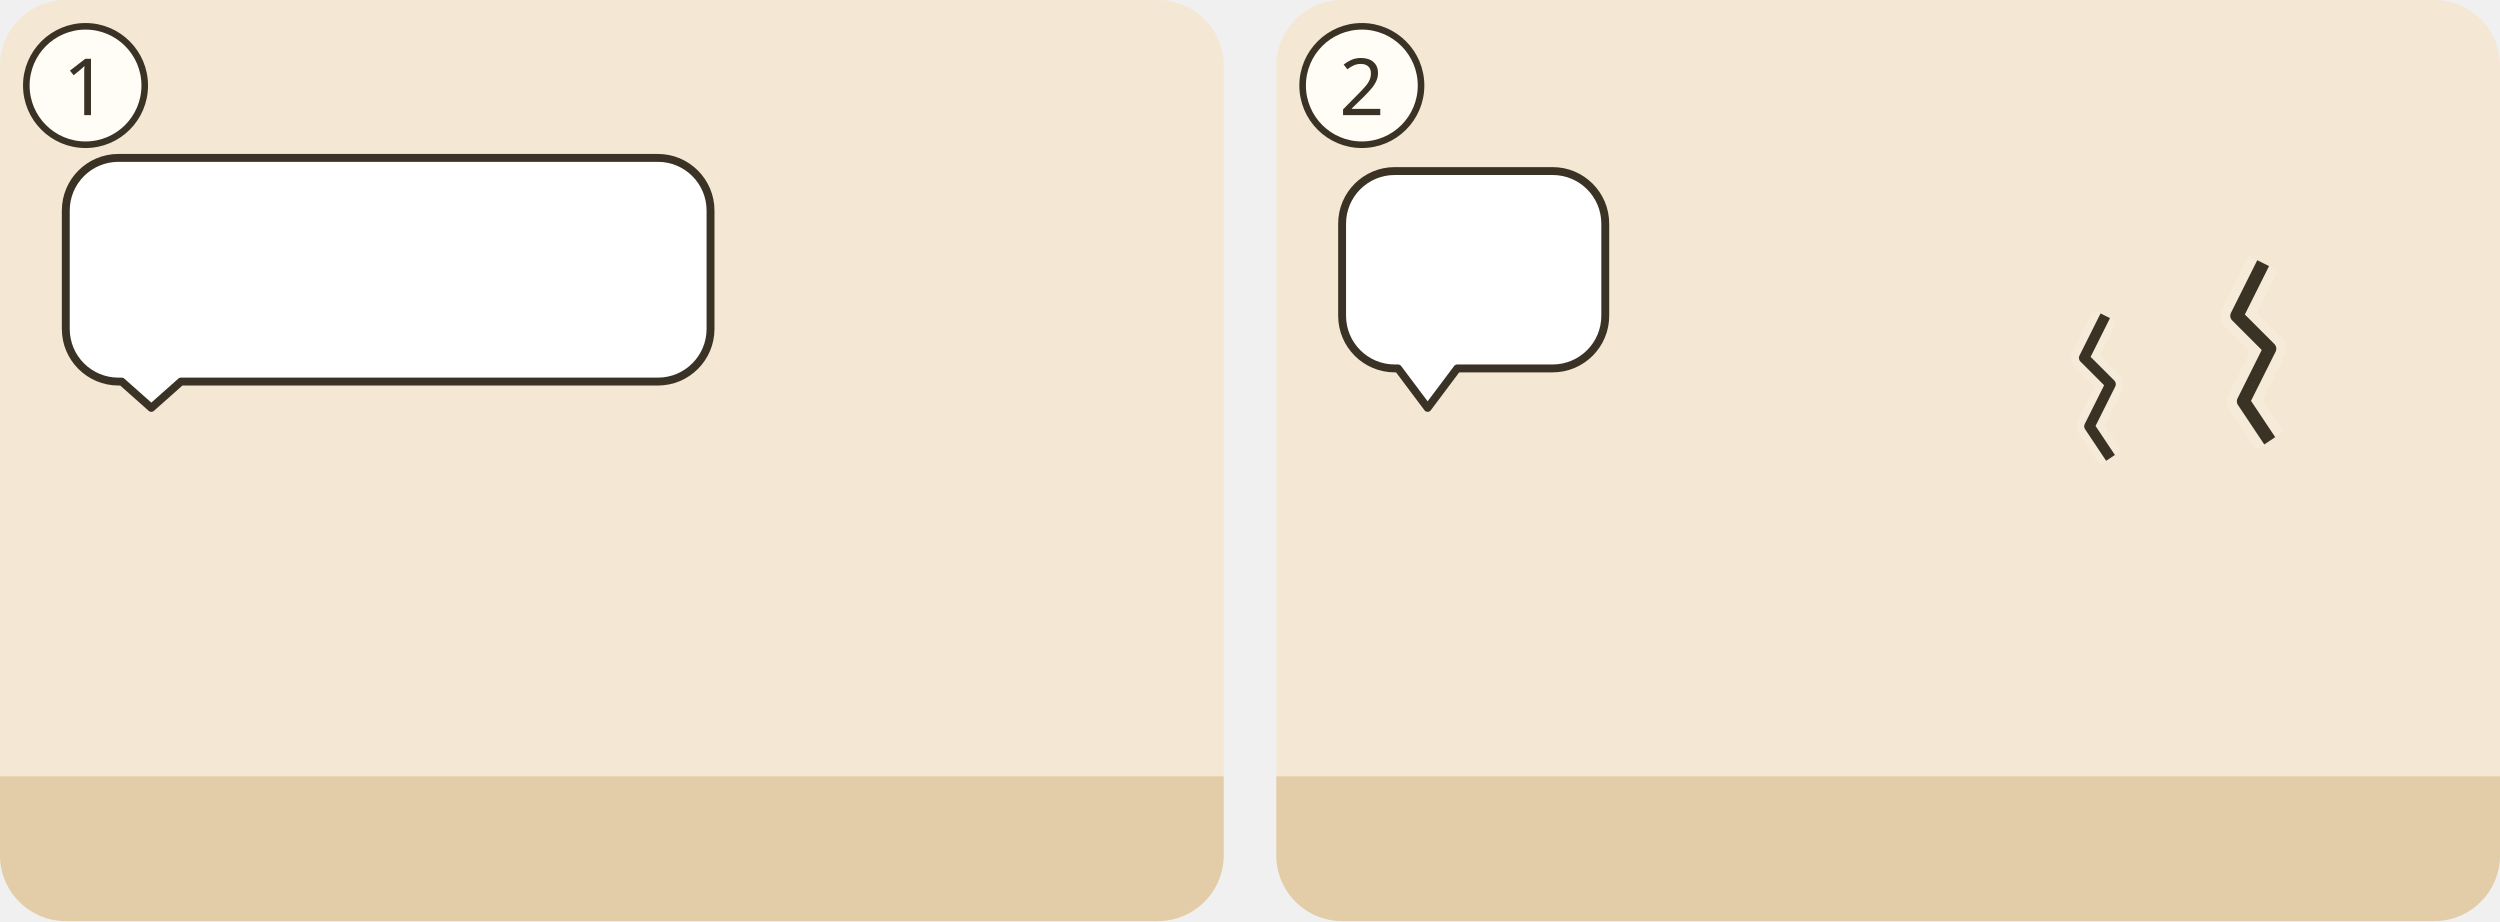
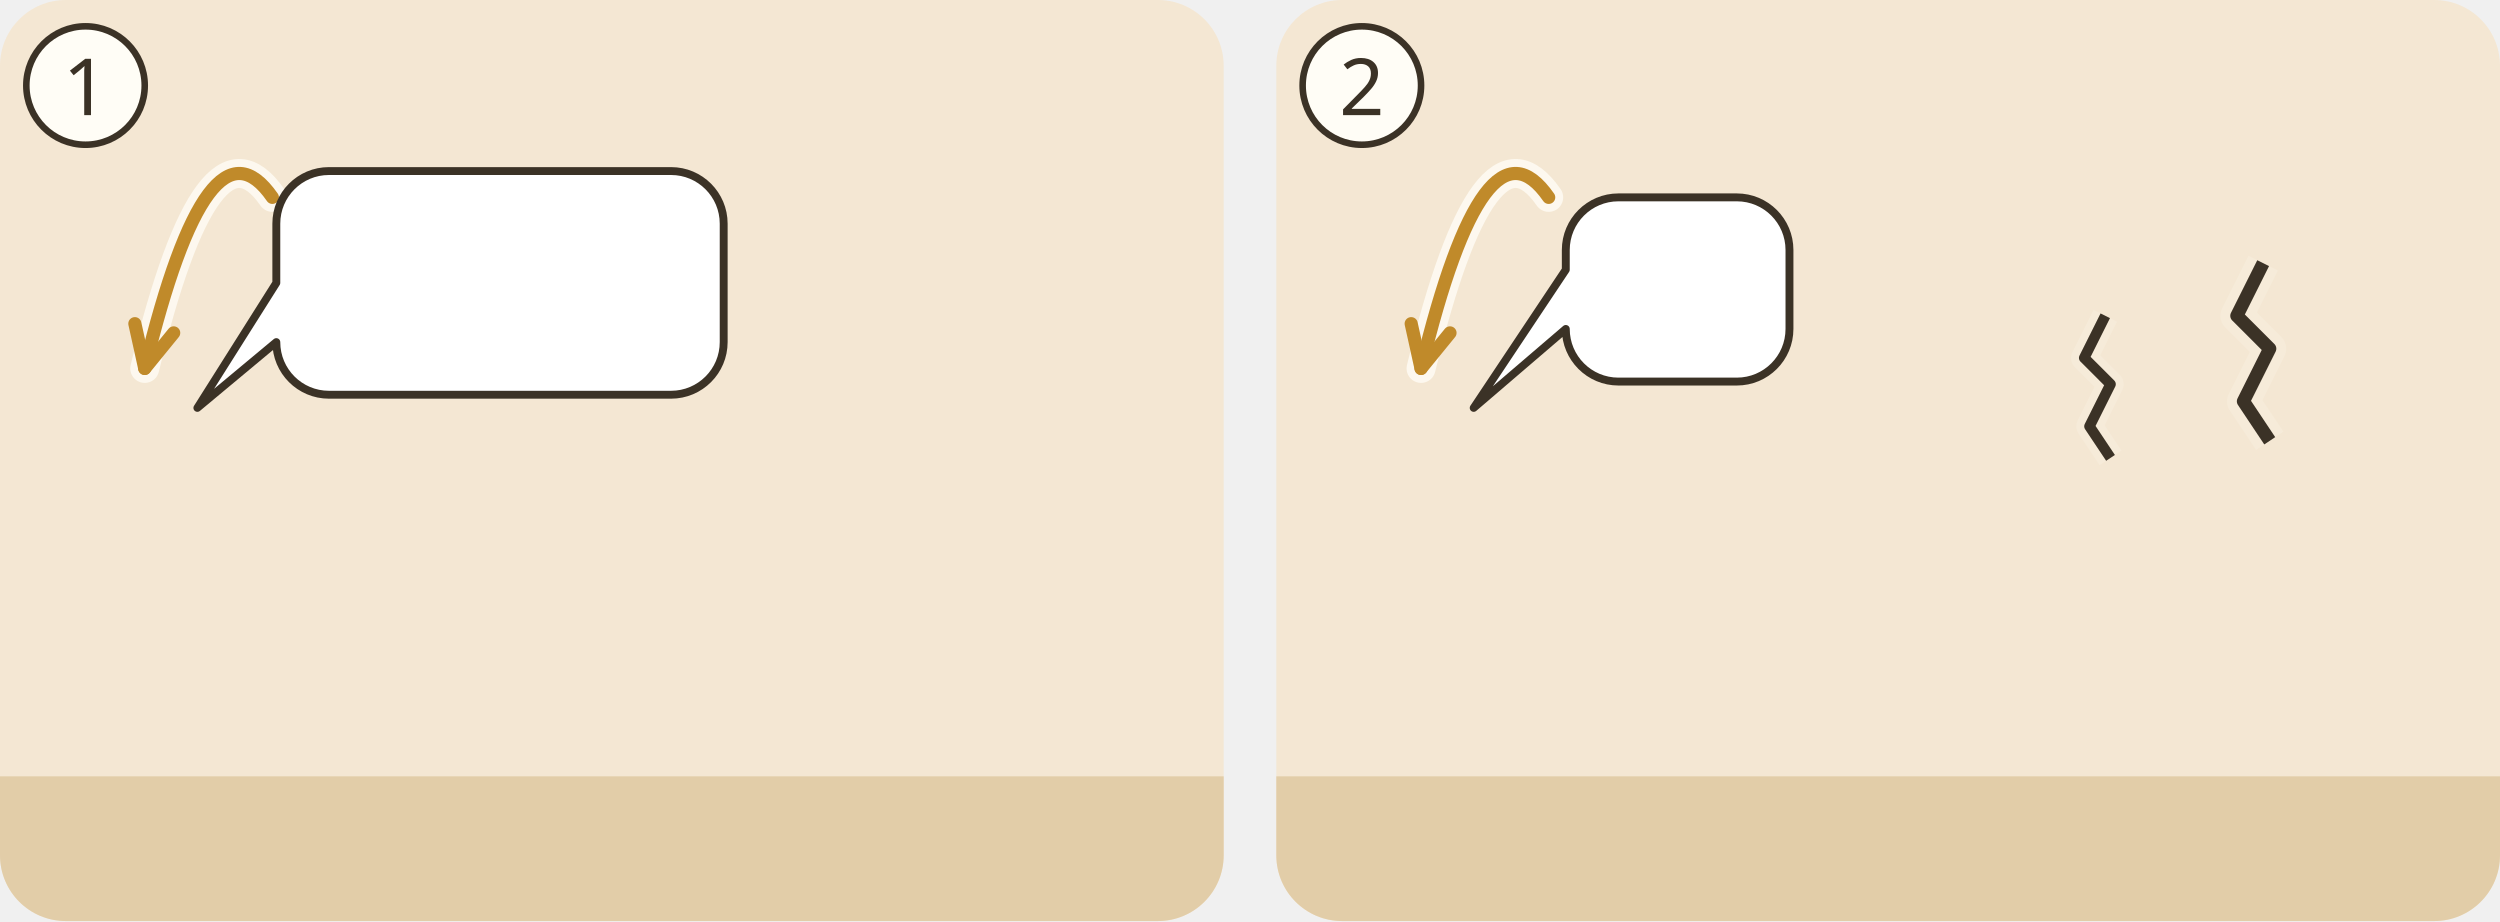
<svg xmlns="http://www.w3.org/2000/svg" viewBox="0 0 380 140">
  <g transform="translate(0 0)">
    <clipPath id="ill-cp-1-0-0">
      <rect width="186" height="140" rx="10" />
    </clipPath>
    <g clip-path="url(#ill-cp-1-0-0)">
      <rect width="186" height="140" fill="#F4E7D3" />
      <rect y="118" width="186" height="22" fill="#E2CDA8" />
      <g transform="translate(38 56) scale(-1 1)">
        <use href="#ill-p-prophet" x="0" y="0" width="30" height="64" />
      </g>
      <use href="#ill-p-menge" x="110" y="62" width="24" height="54" />
      <use href="#ill-p-menge" x="134" y="60" width="26" height="56" />
      <use href="#ill-p-menge" x="160" y="64" width="24" height="52" />
+       <use href="#ill-gott" x="26" y="2" width="28" height="28" />
+       <path d="M41.4 30.0Q31.7 16.0 22.0 56.0" fill="none" stroke="#FFFDF6" stroke-width="4.4" stroke-linecap="round" opacity=".8" />
+       <path d="M41.4 30.0Q31.7 16.0 22.0 56.0" fill="none" stroke="#C08A2A" stroke-width="2" stroke-linecap="round" />
+       <path d="M20.5 49.2L22.0 56.0L26.4 50.6" fill="none" stroke="#C08A2A" stroke-width="2" stroke-linecap="round" stroke-linejoin="round" />
      <g>
-         <path d="M18 24H100A8 8 0 0 1 108 32V50A8 8 0 0 1 100 58L27.5 58L23 62L18.5 58H18A8 8 0 0 1 10 50V32A8 8 0 0 1 18 24Z" fill="#FFFFFF" stroke="#3B3226" stroke-width="1.2" stroke-linejoin="round" />
-         <use href="#ill-gott" x="15" y="27" width="28" height="28" />
-         <use href="#ill-z-gericht" x="46" y="28" width="30" height="26" />
-         <use href="#ill-z-umkehr" x="80" y="32" width="24" height="18" />
+         <path d="M50 26H102A8 8 0 0 1 110 34V52A8 8 0 0 1 102 60H50A8 8 0 0 1 42 52L42 52L30 62L42 43V34A8 8 0 0 1 50 26Z" fill="#FFFFFF" stroke="#3B3226" stroke-width="1.2" stroke-linejoin="round" />
+         <use href="#ill-z-gericht" x="48" y="30" width="30" height="26" />
+         <use href="#ill-z-umkehr" x="82" y="34" width="24" height="18" />
      </g>
    </g>
    <circle cx="13" cy="13" r="9" fill="#FFFDF6" stroke="#3B3226" />
    <text x="13" y="17.5" text-anchor="middle" font-family="sans-serif" font-size="12" fill="#3B3226">1</text>
  </g>
  <g transform="translate(194 0)">
    <clipPath id="ill-cp-2-194-0">
      <rect width="186" height="140" rx="10" />
    </clipPath>
    <g clip-path="url(#ill-cp-2-194-0)">
      <rect width="186" height="140" fill="#F4E7D3" />
      <rect y="118" width="186" height="22" fill="#E2CDA8" />
      <use href="#ill-jerusalem" x="104" y="14" width="80" height="56" />
      <g transform="translate(150 40) scale(1.0)">
        <path d="M0 0l-4 8 5 5-4 8 4 6" fill="none" stroke="#F6EBD9" stroke-width="5" stroke-linejoin="round" />
        <path d="M0 0l-4 8 5 5-4 8 4 6" fill="none" stroke="#3B3226" stroke-width="2" stroke-linejoin="round" />
      </g>
      <g transform="translate(126 48) scale(0.8)">
        <path d="M0 0l-4 8 5 5-4 8 4 6" fill="none" stroke="#F6EBD9" stroke-width="5" stroke-linejoin="round" />
        <path d="M0 0l-4 8 5 5-4 8 4 6" fill="none" stroke="#3B3226" stroke-width="2" stroke-linejoin="round" />
      </g>
      <g transform="translate(38 56) scale(-1 1)">
        <use href="#ill-p-prophet" x="0" y="0" width="30" height="64" />
      </g>
+       <use href="#ill-gott" x="26" y="2" width="28" height="28" />
+       <path d="M41.4 30.0Q31.7 16.0 22.0 56.0" fill="none" stroke="#FFFDF6" stroke-width="4.4" stroke-linecap="round" opacity=".8" />
+       <path d="M41.4 30.0Q31.7 16.0 22.0 56.0" fill="none" stroke="#C08A2A" stroke-width="2" stroke-linecap="round" />
+       <path d="M20.5 49.2L22.0 56.0L26.4 50.6" fill="none" stroke="#C08A2A" stroke-width="2" stroke-linecap="round" stroke-linejoin="round" />
      <g>
-         <path d="M18 26H42A8 8 0 0 1 50 34V48A8 8 0 0 1 42 56L27.5 56L23 62L18.5 56H18A8 8 0 0 1 10 48V34A8 8 0 0 1 18 26Z" fill="#FFFFFF" stroke="#3B3226" stroke-width="1.2" stroke-linejoin="round" />
-         <use href="#ill-z-hoffnung" x="18" y="29" width="24" height="24" />
+         <path d="M52 30H70A8 8 0 0 1 78 38V50A8 8 0 0 1 70 58H52A8 8 0 0 1 44 50L44 50L30 62L44 41V38A8 8 0 0 1 52 30Z" fill="#FFFFFF" stroke="#3B3226" stroke-width="1.2" stroke-linejoin="round" />
+         <use href="#ill-z-hoffnung" x="49" y="32" width="24" height="24" />
      </g>
      <use href="#ill-p-menge" x="80" y="66" width="22" height="50" />
      <use href="#ill-p-menge" x="100" y="68" width="20" height="46" />
      <use href="#ill-z-trauer" x="98" y="72" width="6" height="9" />
      <use href="#ill-z-trauer" x="116" y="74" width="6" height="9" />
      <g transform="translate(184 76) scale(-1 1)">
        <use href="#ill-z-exil" x="0" y="0" width="60" height="24" />
      </g>
    </g>
    <circle cx="13" cy="13" r="9" fill="#FFFDF6" stroke="#3B3226" />
    <text x="13" y="17.5" text-anchor="middle" font-family="sans-serif" font-size="12" fill="#3B3226">2</text>
  </g>
</svg>
